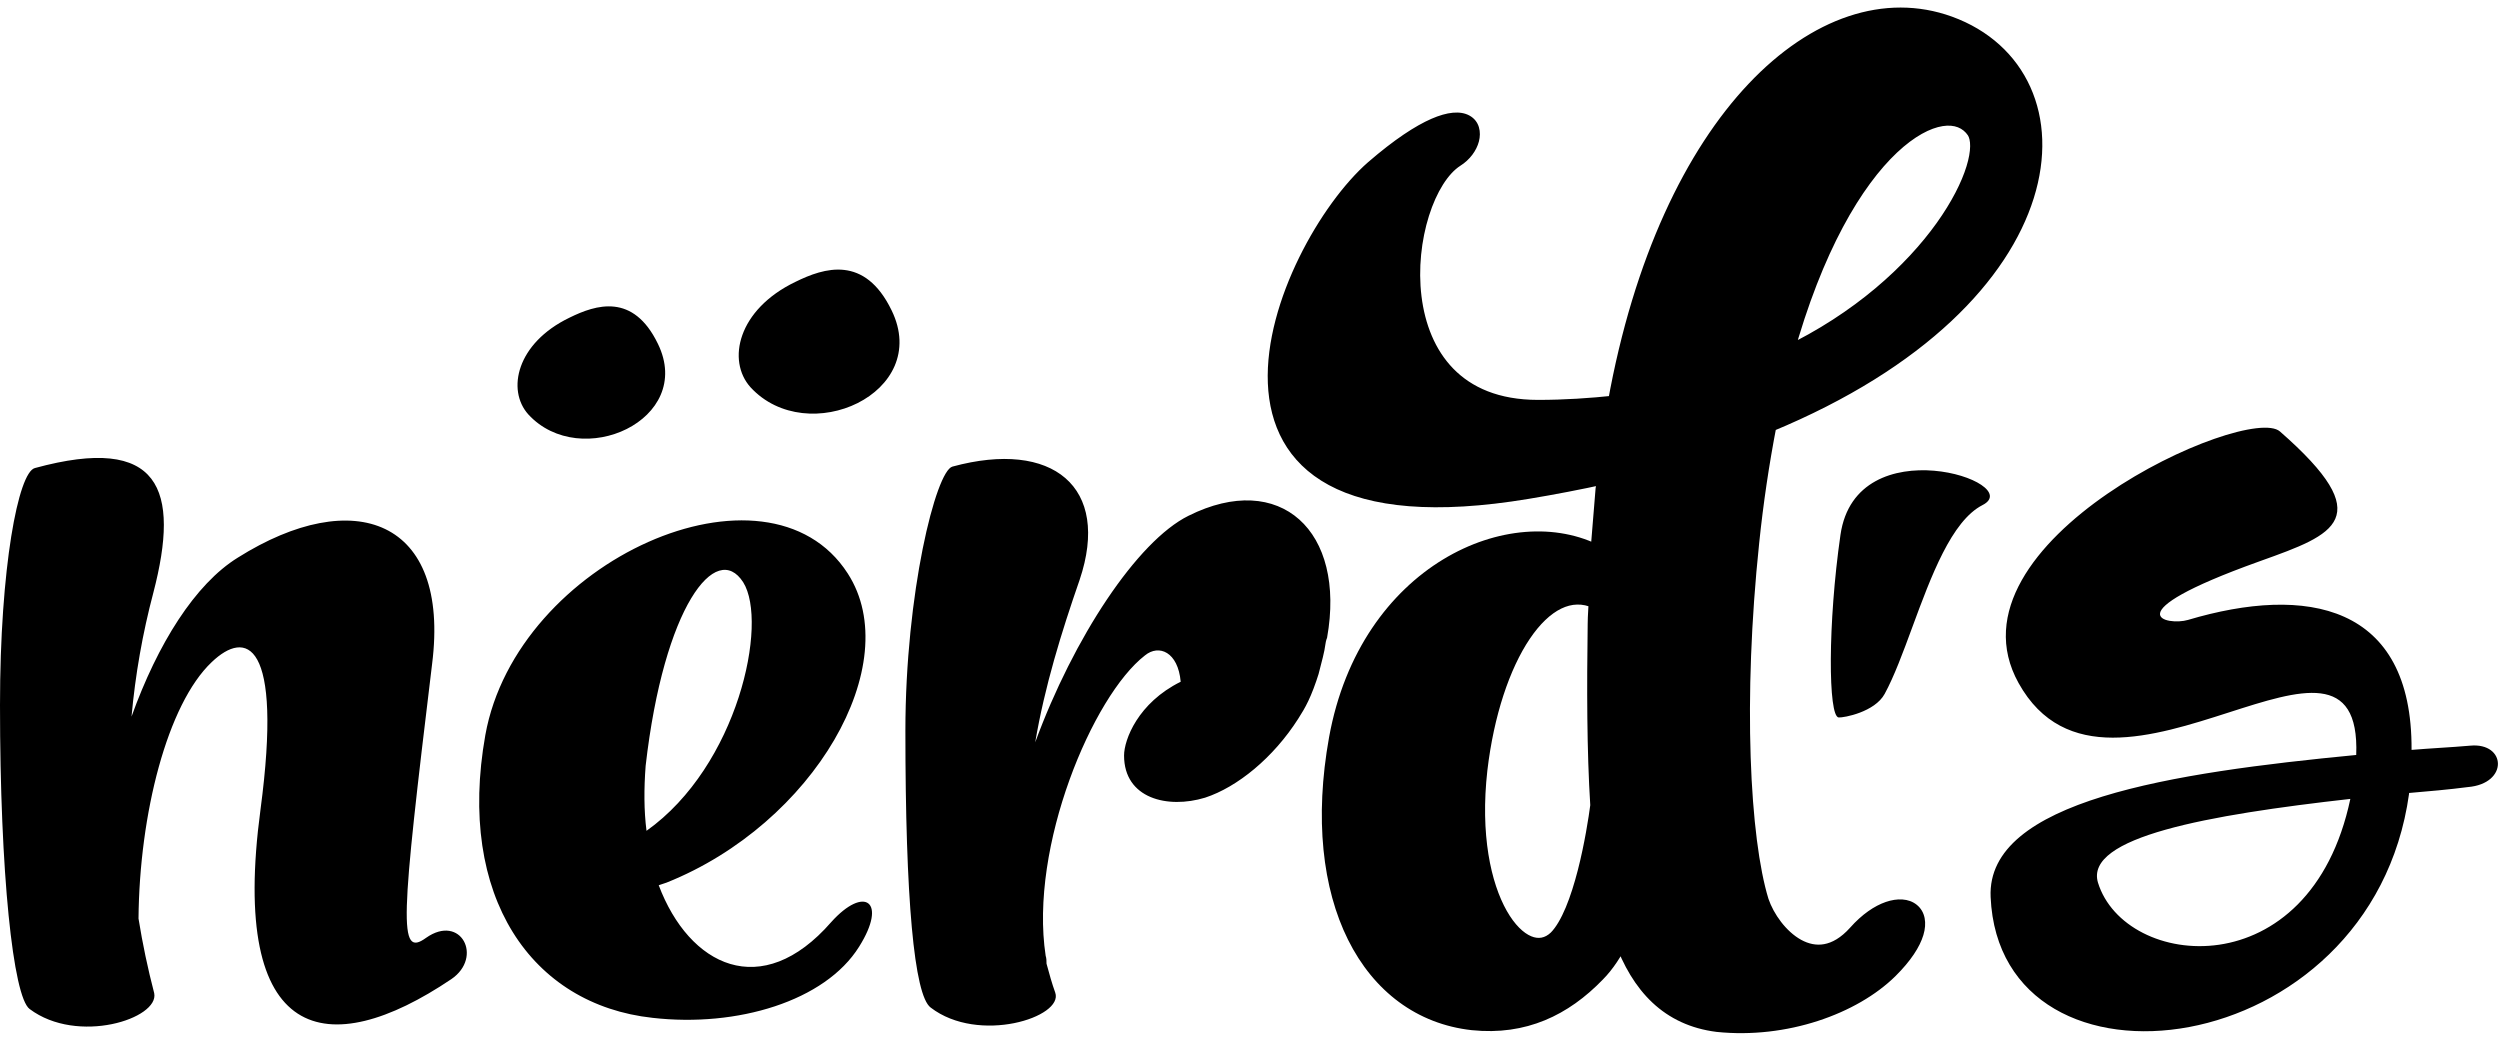
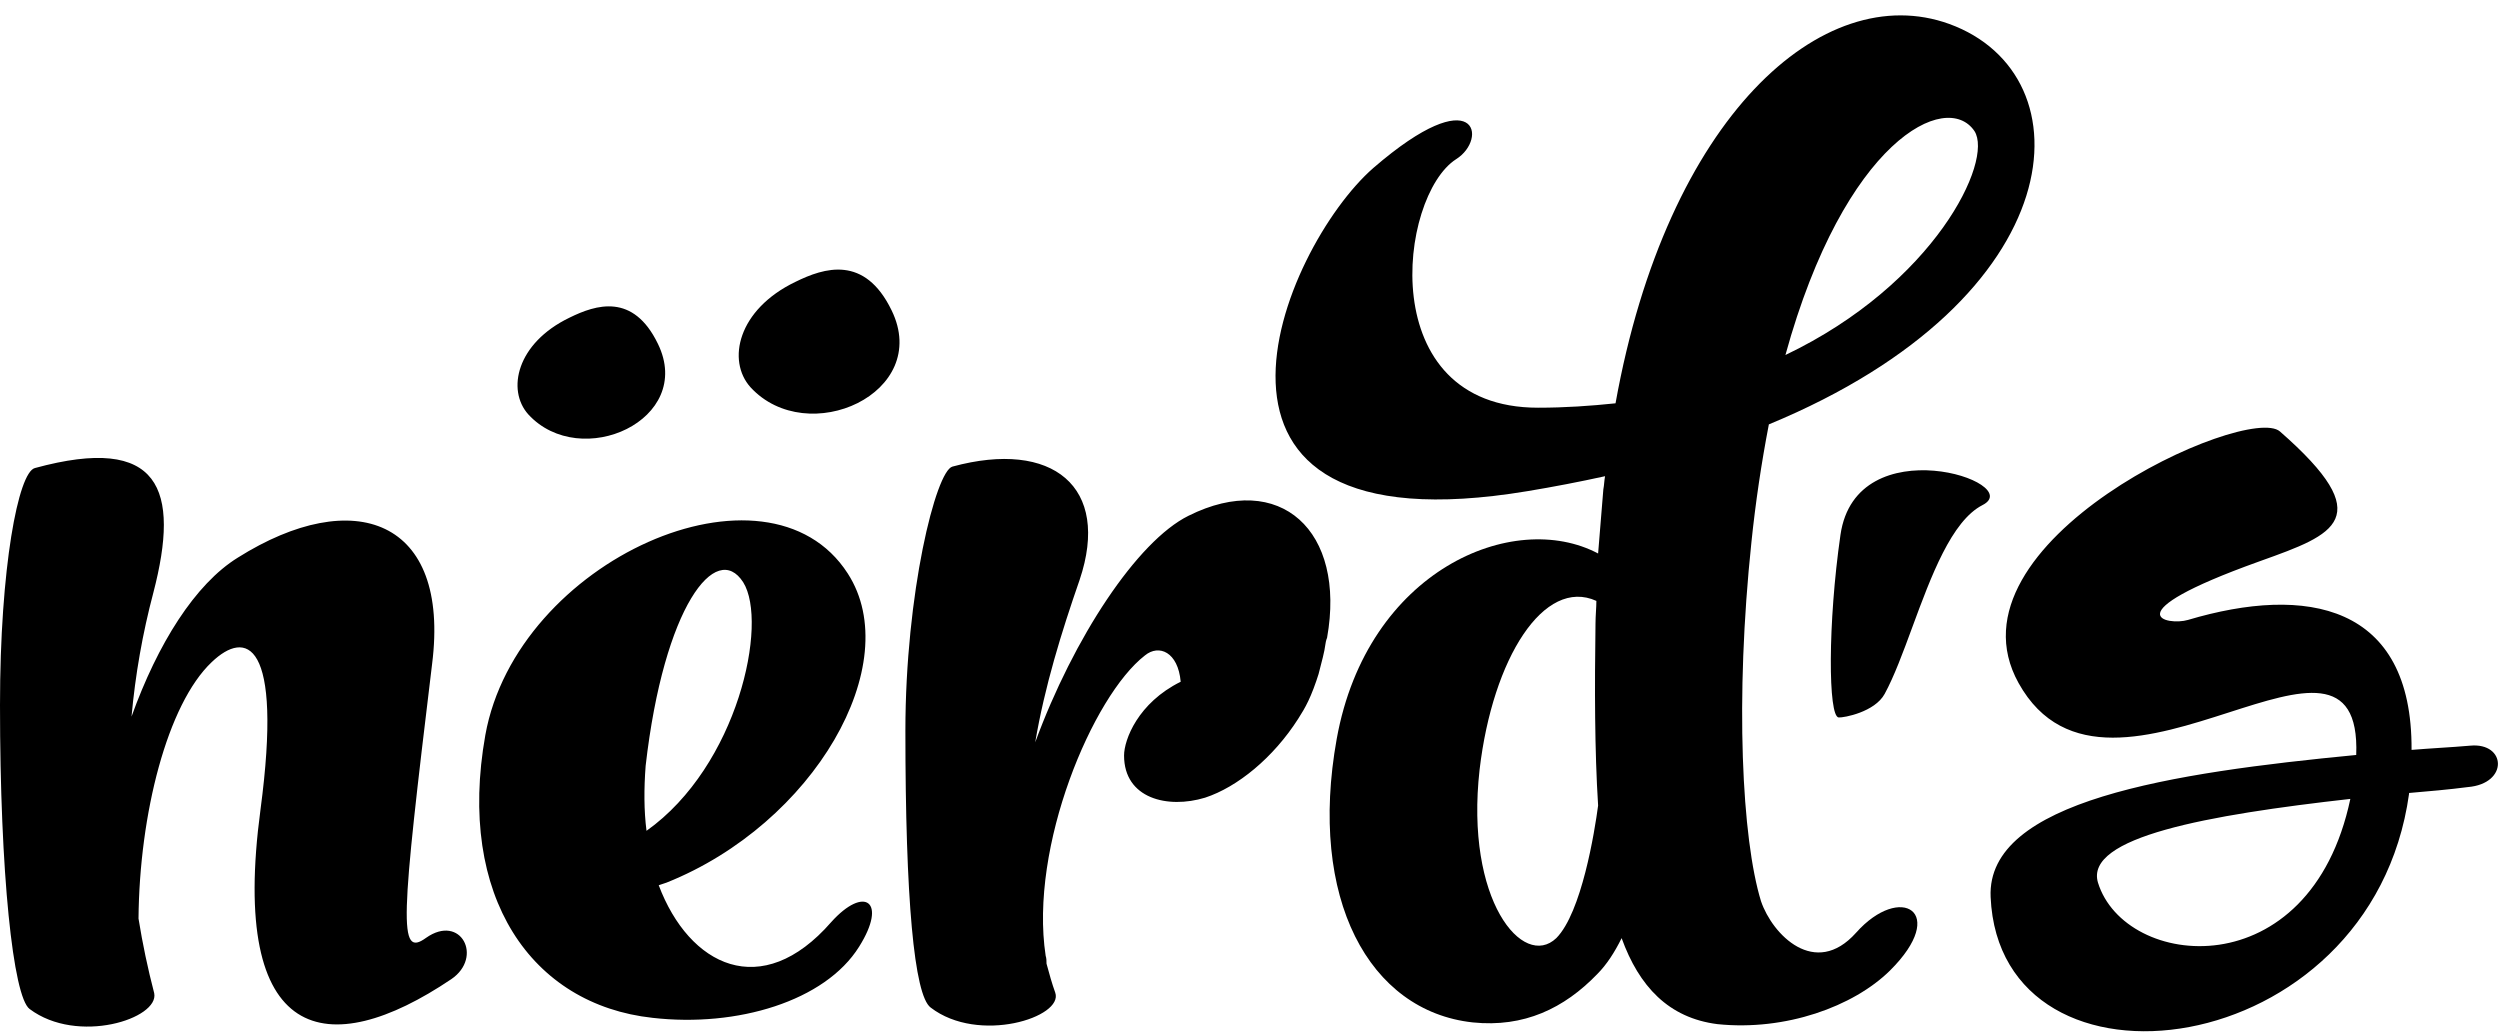
- <svg xmlns="http://www.w3.org/2000/svg" width="160" height="67" viewBox="0 0 160 67" fill="none">
-   <path fill-rule="evenodd" clip-rule="evenodd" d="M48.031 24.783C51.682 28.757 59.647 25.158 57.062 19.861C55.336 16.305 52.75 17.13 50.904 18.041C47.208 19.82 46.509 23.088 48.031 24.783ZM42.105 22.002C44.481 26.868 37.168 30.173 33.813 26.523C32.415 24.968 33.058 21.963 36.449 20.33C38.146 19.494 40.522 18.734 42.105 22.002ZM157.936 50.374C156.715 50.533 155.442 50.642 154.221 50.747L154.179 50.751V50.807C151.764 68.171 127.991 71.038 127.4 57.406C127.131 51.239 138.993 49.456 150.798 48.318C151.007 42.911 147.233 44.123 142.648 45.596C137.829 47.144 132.115 48.979 129.19 43.717C124.171 34.692 143.822 25.779 145.918 27.615C152.271 33.177 149.4 34.206 144.727 35.882L144.539 35.95C135.049 39.36 138.748 40.057 140.028 39.676C147.597 37.423 154.394 38.636 154.34 47.993C154.955 47.942 155.557 47.902 156.154 47.863L156.154 47.863C156.807 47.821 157.452 47.778 158.097 47.722C160.403 47.507 160.564 50.157 157.936 50.374ZM150.422 51.13C141.298 52.158 133.409 53.566 134.269 56.485C135.985 62.058 147.846 63.303 150.422 51.13ZM117.79 34.23C116.975 39.88 116.996 45.881 117.678 45.918C118.012 45.937 119.982 45.572 120.617 44.411C121.226 43.293 121.794 41.754 122.388 40.141L122.388 40.141L122.388 40.141L122.388 40.141L122.388 40.141L122.388 40.141L122.388 40.141C123.586 36.891 124.895 33.34 126.883 32.324C129.725 30.873 118.795 27.279 117.79 34.23ZM28.883 62.666C20.964 68.004 14.664 66.825 16.671 51.818C18.121 40.914 15.723 40.297 13.549 42.376C10.704 45.073 8.921 52.099 8.865 58.788C9.123 60.395 9.458 61.989 9.869 63.564C10.203 65.194 4.962 66.879 1.895 64.575C0.837 63.79 0 55.865 0 45.131C0 36.307 1.171 30.236 2.23 29.956C10.259 27.765 11.542 31.304 9.813 37.937C9.125 40.534 8.659 43.185 8.418 45.861C10.091 41.197 12.489 37.376 15.221 35.688C22.637 31.024 28.826 33.215 27.655 42.489C25.648 59.069 25.481 61.316 27.265 60.024C29.496 58.45 30.945 61.262 28.883 62.666ZM41.766 65.142C47.176 65.761 52.807 64.074 54.982 60.59C56.821 57.667 55.316 56.655 53.197 59.015C48.737 64.131 44.109 61.826 42.158 56.655L42.66 56.487C52.082 52.721 57.992 42.493 54.257 36.704C49.126 28.723 33.069 35.86 31.061 47.045C29.221 57.386 34.016 64.299 41.766 65.142ZM41.377 53.172C47.232 49.013 49.183 39.852 47.566 37.267C45.838 34.57 42.492 38.784 41.321 49.013C41.21 50.474 41.21 51.878 41.377 53.172ZM77.125 51.051C79.188 50.376 81.494 48.499 83.091 45.992C83.538 45.289 83.914 44.657 84.43 43.012C84.368 43.211 84.391 43.12 84.451 42.895C84.559 42.486 84.784 41.633 84.82 41.271C84.82 41.215 84.876 40.932 84.932 40.822C86.157 33.965 81.921 30.086 76.065 33.009C72.776 34.638 68.706 40.822 66.253 47.51C66.866 43.912 67.925 40.484 69.096 37.111C71.103 31.154 67.368 28.119 60.956 29.862C59.896 30.143 57.945 37.955 57.945 46.779C57.945 57.513 58.503 63.695 59.562 64.483C62.628 66.843 68.092 65.101 67.535 63.527C67.319 62.929 67.155 62.328 66.993 61.73L66.977 61.673C66.977 61.504 66.977 61.335 66.922 61.167C65.861 54.196 69.933 44.532 73.278 41.946C74.17 41.215 75.396 41.721 75.564 43.632C72.832 44.981 71.94 47.342 71.94 48.353C71.94 51.107 74.727 51.781 77.125 51.051Z" fill="black" />
+ <svg xmlns="http://www.w3.org/2000/svg" width="160" height="66" viewBox="0 0 160 66" fill="none">
+   <path fill-rule="evenodd" clip-rule="evenodd" d="M48.031 24.783C51.682 28.757 59.647 25.158 57.062 19.861C55.336 16.305 52.75 17.13 50.904 18.041C47.208 19.82 46.509 23.088 48.031 24.783ZM42.105 22.002C44.481 26.868 37.168 30.173 33.813 26.523C32.415 24.968 33.058 21.963 36.449 20.33C38.146 19.494 40.522 18.734 42.105 22.002ZM157.936 50.374C156.715 50.533 155.442 50.642 154.221 50.747L154.179 50.751V50.807C151.764 68.171 127.991 71.038 127.4 57.406C127.131 51.239 138.993 49.456 150.798 48.318C151.007 42.911 147.233 44.123 142.648 45.596C137.829 47.144 132.115 48.979 129.19 43.717C124.171 34.692 143.822 25.779 145.918 27.615C152.271 33.177 149.4 34.206 144.727 35.882L144.539 35.95C135.049 39.36 138.748 40.057 140.028 39.676C147.597 37.423 154.394 38.636 154.34 47.993C154.955 47.942 155.557 47.903 156.154 47.863L156.154 47.863C156.807 47.821 157.452 47.778 158.097 47.722C160.403 47.507 160.564 50.157 157.936 50.374ZM150.422 51.13C141.298 52.158 133.409 53.566 134.269 56.485C135.985 62.058 147.846 63.303 150.422 51.13ZM117.79 34.23C116.975 39.88 116.996 45.881 117.678 45.918C118.012 45.937 119.982 45.572 120.617 44.411C121.226 43.293 121.794 41.754 122.388 40.141L122.388 40.141L122.388 40.141L122.388 40.141L122.388 40.141L122.388 40.141L122.388 40.141C123.586 36.891 124.895 33.34 126.883 32.324C129.725 30.873 118.795 27.279 117.79 34.23ZM28.883 62.666C20.964 68.004 14.664 66.825 16.671 51.818C18.121 40.914 15.723 40.297 13.549 42.376C10.704 45.073 8.921 52.099 8.865 58.788C9.123 60.395 9.458 61.989 9.869 63.564C10.203 65.194 4.962 66.879 1.895 64.575C0.837 63.79 0 55.865 0 45.131C0 36.307 1.171 30.236 2.23 29.956C10.259 27.765 11.542 31.304 9.813 37.937C9.125 40.534 8.659 43.185 8.418 45.861C10.091 41.197 12.489 37.376 15.221 35.688C22.637 31.024 28.826 33.215 27.655 42.489C25.648 59.069 25.481 61.316 27.265 60.024C29.496 58.45 30.945 61.262 28.883 62.666ZM41.766 65.142C47.176 65.761 52.807 64.074 54.982 60.59C56.821 57.667 55.316 56.655 53.197 59.015C48.737 64.131 44.109 61.826 42.158 56.655L42.66 56.487C52.082 52.721 57.992 42.493 54.257 36.704C49.126 28.723 33.069 35.86 31.061 47.045C29.221 57.386 34.016 64.299 41.766 65.142ZM41.377 53.172C47.232 49.013 49.183 39.852 47.566 37.267C45.838 34.57 42.492 38.784 41.321 49.013C41.21 50.474 41.21 51.878 41.377 53.172ZM77.125 51.051C79.188 50.376 81.494 48.499 83.091 45.992C83.538 45.289 83.914 44.657 84.43 43.012C84.368 43.211 84.391 43.12 84.451 42.895C84.559 42.486 84.784 41.633 84.82 41.271C84.82 41.215 84.876 40.932 84.932 40.822C86.157 33.965 81.921 30.086 76.065 33.009C72.776 34.638 68.706 40.822 66.253 47.51C66.866 43.912 67.925 40.484 69.096 37.111C71.103 31.154 67.368 28.119 60.956 29.862C59.896 30.143 57.945 37.955 57.945 46.779C57.945 57.513 58.503 63.695 59.562 64.483C62.628 66.843 68.092 65.101 67.535 63.527C67.319 62.929 67.155 62.328 66.993 61.73L66.977 61.673C66.977 61.504 66.977 61.335 66.922 61.167C65.861 54.196 69.933 44.532 73.278 41.946C74.17 41.215 75.396 41.721 75.564 43.632C72.832 44.981 71.94 47.342 71.94 48.353C71.94 51.107 74.727 51.781 77.125 51.051Z" fill="black" />
  <path fill-rule="evenodd" clip-rule="evenodd" d="M113.207 27.161C112.726 29.654 112.354 32.167 112.092 34.692C111.033 44.752 111.48 53.688 112.705 57.678C113.431 59.815 116.162 62.624 118.783 59.701C121.626 56.498 124.75 58.352 120.957 62.117C118.617 64.422 114.268 65.995 109.918 65.545C106.795 65.152 104.9 63.13 103.784 60.04C103.34 60.938 102.837 61.725 102.224 62.342C100.105 64.535 97.539 65.772 94.25 65.434C87.613 64.704 83.712 57.511 85.551 47.281C87.503 36.49 96.87 32.556 102.279 35.424C102.391 34.075 102.502 32.725 102.614 31.32C102.642 31.18 102.655 31.039 102.669 30.898C102.683 30.758 102.697 30.617 102.724 30.477C101.079 30.839 99.424 31.157 97.762 31.433C73.787 35.423 82.04 15.864 87.894 10.75C94.53 5.017 95.254 8.895 93.191 10.188C89.511 12.548 87.894 26.093 98.432 26.093C100.161 26.093 101.778 25.981 103.394 25.812C106.685 7.49 116.665 -1.391 124.75 1.532C133.726 4.792 132.779 19.067 113.207 27.161ZM102.279 51.554C102.055 48.012 102.055 44.022 102.112 39.918C102.112 39.658 102.127 39.397 102.141 39.145C102.155 38.907 102.168 38.675 102.168 38.457C98.822 36.939 95.533 42.11 94.695 49.249C93.749 57.622 97.483 62.062 99.603 60.04C101.22 58.409 102.056 53.237 102.279 51.554ZM126.365 8.389C124.581 5.747 118.058 8.951 114.267 22.721C123.802 18.167 127.593 10.299 126.365 8.389Z" fill="black" />
-   <path d="M112.092 34.692L112.589 34.744L112.589 34.743L112.092 34.692ZM113.207 27.161L113.016 26.699L112.767 26.802L112.716 27.066L113.207 27.161ZM112.705 57.678L112.227 57.825L112.229 57.832L112.232 57.839L112.705 57.678ZM118.783 59.701L119.155 60.035L119.157 60.033L118.783 59.701ZM120.957 62.117L121.308 62.473L121.309 62.472L120.957 62.117ZM109.918 65.545L109.856 66.041L109.867 66.042L109.918 65.545ZM103.784 60.04L104.254 59.87L103.856 58.767L103.336 59.818L103.784 60.04ZM102.224 62.342L101.869 61.99L101.864 61.995L102.224 62.342ZM94.25 65.434L94.195 65.931L94.199 65.931L94.25 65.434ZM85.551 47.281L85.059 47.192L85.059 47.193L85.551 47.281ZM102.279 35.424L102.045 35.866L102.715 36.221L102.777 35.465L102.279 35.424ZM102.614 31.32L102.123 31.224L102.118 31.252L102.116 31.28L102.614 31.32ZM102.724 30.477L103.215 30.573L103.361 29.825L102.617 29.989L102.724 30.477ZM97.762 31.433L97.68 30.94L97.68 30.94L97.762 31.433ZM87.894 10.75L87.567 10.372L87.565 10.373L87.894 10.75ZM93.191 10.188L92.925 9.764L92.921 9.767L93.191 10.188ZM103.394 25.812L103.446 26.309L103.82 26.27L103.886 25.9L103.394 25.812ZM124.75 1.532L124.921 1.062L124.92 1.062L124.75 1.532ZM102.112 39.918L102.612 39.925V39.918H102.112ZM102.279 51.554L102.775 51.62L102.781 51.571L102.778 51.522L102.279 51.554ZM102.141 39.145L102.64 39.173L102.64 39.173L102.141 39.145ZM102.168 38.457H102.668V38.135L102.375 38.002L102.168 38.457ZM94.695 49.249L94.198 49.191L94.198 49.193L94.695 49.249ZM99.603 60.04L99.948 60.402L99.958 60.392L99.603 60.04ZM126.365 8.389L126.786 8.119L126.779 8.109L126.365 8.389ZM114.267 22.721L113.785 22.588L113.494 23.644L114.482 23.172L114.267 22.721ZM112.589 34.743C112.849 32.233 113.219 29.734 113.698 27.256L112.716 27.066C112.232 29.573 111.858 32.101 111.595 34.641L112.589 34.743ZM113.183 57.531C112.59 55.6 112.174 52.421 112.042 48.445C111.91 44.479 112.062 39.753 112.589 34.744L111.595 34.64C111.063 39.691 110.909 44.463 111.042 48.478C111.175 52.482 111.595 55.766 112.227 57.825L113.183 57.531ZM118.411 59.367C117.811 60.036 117.243 60.336 116.741 60.426C116.24 60.517 115.746 60.407 115.274 60.149C114.307 59.618 113.511 58.497 113.178 57.517L112.232 57.839C112.625 58.996 113.557 60.348 114.793 61.025C115.422 61.371 116.148 61.549 116.918 61.411C117.688 61.272 118.444 60.828 119.155 60.035L118.411 59.367ZM121.309 62.472C122.289 61.499 122.867 60.608 123.096 59.844C123.326 59.08 123.22 58.348 122.672 57.907C122.153 57.488 121.409 57.479 120.693 57.725C119.96 57.977 119.163 58.52 118.409 59.369L119.157 60.033C119.825 59.281 120.484 58.854 121.018 58.671C121.569 58.481 121.902 58.57 122.045 58.685C122.159 58.778 122.301 59.015 122.138 59.557C121.975 60.1 121.521 60.852 120.605 61.762L121.309 62.472ZM109.867 66.042C114.348 66.506 118.85 64.895 121.308 62.473L120.606 61.761C118.384 63.949 114.188 65.484 109.969 65.048L109.867 66.042ZM103.314 60.21C103.89 61.804 104.679 63.158 105.756 64.169C106.84 65.185 108.194 65.832 109.856 66.041L109.98 65.049C108.519 64.865 107.364 64.305 106.44 63.439C105.511 62.568 104.794 61.366 104.254 59.87L103.314 60.21ZM102.579 62.694C103.243 62.025 103.775 61.187 104.232 60.262L103.336 59.818C102.905 60.689 102.431 61.425 101.869 61.99L102.579 62.694ZM94.199 65.931C97.669 66.288 100.379 64.971 102.584 62.689L101.864 61.995C99.831 64.099 97.409 65.256 94.301 64.937L94.199 65.931ZM85.059 47.193C84.126 52.382 84.639 56.853 86.274 60.143C87.916 63.445 90.689 65.545 94.195 65.931L94.305 64.937C91.174 64.593 88.678 62.731 87.17 59.697C85.655 56.651 85.137 52.41 86.043 47.37L85.059 47.193ZM102.513 34.982C96.716 31.909 87.052 36.173 85.059 47.192L86.043 47.37C87.954 36.806 97.023 33.203 102.045 35.866L102.513 34.982ZM102.116 31.28C102.004 32.684 101.893 34.034 101.781 35.383L102.777 35.465C102.889 34.116 103 32.766 103.112 31.36L102.116 31.28ZM102.171 30.85C102.157 30.994 102.145 31.111 102.123 31.224L103.105 31.416C103.138 31.248 103.153 31.084 103.167 30.947L102.171 30.85ZM102.233 30.381C102.2 30.549 102.185 30.713 102.171 30.85L103.167 30.947C103.181 30.803 103.193 30.686 103.215 30.573L102.233 30.381ZM97.844 31.926C99.514 31.649 101.177 31.329 102.831 30.965L102.617 29.989C100.98 30.349 99.334 30.666 97.68 30.94L97.844 31.926ZM87.565 10.373C86.039 11.706 84.389 13.947 83.146 16.48C81.903 19.012 81.037 21.897 81.142 24.526C81.249 27.18 82.353 29.591 85.045 31.044C87.695 32.474 91.808 32.931 97.844 31.926L97.68 30.94C91.728 31.93 87.882 31.438 85.52 30.164C83.199 28.911 82.237 26.861 82.142 24.485C82.045 22.084 82.842 19.369 84.044 16.921C85.245 14.473 86.822 12.351 88.223 11.127L87.565 10.373ZM93.457 10.612C94.072 10.226 94.498 9.638 94.651 9.05C94.802 8.467 94.697 7.755 94.046 7.396C93.457 7.072 92.617 7.165 91.612 7.603C90.579 8.054 89.246 8.921 87.567 10.372L88.221 11.128C89.86 9.712 91.106 8.915 92.011 8.52C92.944 8.114 93.399 8.182 93.563 8.272C93.665 8.328 93.768 8.47 93.683 8.798C93.599 9.122 93.341 9.504 92.925 9.764L93.457 10.612ZM98.432 25.593C95.913 25.593 94.174 24.788 93.008 23.591C91.832 22.384 91.193 20.73 90.976 18.964C90.759 17.199 90.968 15.357 91.452 13.819C91.943 12.26 92.687 11.105 93.461 10.609L92.921 9.767C91.855 10.451 91.017 11.874 90.499 13.519C89.974 15.184 89.748 17.171 89.984 19.087C90.219 21.002 90.922 22.882 92.292 24.289C93.671 25.705 95.682 26.593 98.432 26.593V25.593ZM103.342 25.315C101.738 25.483 100.139 25.593 98.432 25.593V26.593C100.183 26.593 101.818 26.48 103.446 26.309L103.342 25.315ZM124.92 1.062C120.629 -0.49 115.913 1.126 111.911 5.362C107.908 9.597 104.559 16.497 102.902 25.724L103.886 25.9C105.52 16.805 108.806 10.103 112.638 6.049C116.469 1.994 120.786 0.631 124.58 2.002L124.92 1.062ZM113.398 27.623C123.264 23.543 128.54 17.863 130.161 12.683C130.973 10.091 130.867 7.619 129.941 5.568C129.014 3.513 127.283 1.92 124.921 1.062L124.579 2.002C126.705 2.774 128.221 4.187 129.03 5.979C129.84 7.774 129.957 9.989 129.207 12.384C127.705 17.181 122.722 22.685 113.016 26.699L113.398 27.623ZM101.612 39.911C101.555 44.017 101.555 48.023 101.78 51.586L102.778 51.522C102.555 48.001 102.555 44.027 102.612 39.925L101.612 39.911ZM101.642 39.116C101.628 39.367 101.612 39.641 101.612 39.918H102.612C102.612 39.674 102.626 39.428 102.64 39.173L101.642 39.116ZM101.668 38.457C101.668 38.658 101.656 38.875 101.642 39.116L102.64 39.173C102.654 38.938 102.668 38.692 102.668 38.457H101.668ZM95.192 49.307C95.605 45.788 96.619 42.795 97.906 40.886C98.549 39.931 99.239 39.28 99.924 38.949C100.591 38.627 101.268 38.598 101.961 38.912L102.375 38.002C101.395 37.557 100.406 37.605 99.489 38.049C98.59 38.483 97.778 39.286 97.076 40.327C95.673 42.409 94.623 45.571 94.198 49.191L95.192 49.307ZM99.258 59.678C98.873 60.046 98.453 60.11 98 59.922C97.509 59.719 96.945 59.196 96.434 58.296C95.42 56.508 94.727 53.419 95.192 49.305L94.198 49.193C93.717 53.452 94.418 56.769 95.564 58.789C96.134 59.794 96.842 60.525 97.617 60.846C98.432 61.184 99.273 61.045 99.948 60.402L99.258 59.678ZM101.783 51.488C101.673 52.319 101.412 54.012 100.98 55.692C100.763 56.532 100.507 57.359 100.211 58.07C99.91 58.789 99.585 59.348 99.248 59.688L99.958 60.392C100.43 59.916 100.815 59.217 101.133 58.455C101.455 57.685 101.725 56.808 101.948 55.941C102.394 54.207 102.662 52.471 102.775 51.62L101.783 51.488ZM126.779 8.109C126.207 7.262 125.258 6.915 124.178 7.083C123.122 7.248 121.932 7.901 120.726 9.036C118.308 11.314 115.694 15.652 113.785 22.588L114.749 22.854C116.631 16.02 119.174 11.871 121.411 9.764C122.533 8.708 123.546 8.194 124.332 8.071C125.095 7.952 125.631 8.195 125.951 8.669L126.779 8.109ZM114.482 23.172C119.327 20.858 122.724 17.698 124.759 14.854C125.775 13.434 126.46 12.082 126.811 10.941C126.987 10.371 127.083 9.84 127.089 9.372C127.094 8.91 127.011 8.469 126.786 8.119L125.944 8.659C126.026 8.786 126.093 9.01 126.089 9.361C126.085 9.706 126.012 10.139 125.856 10.647C125.544 11.661 124.915 12.917 123.946 14.273C122.008 16.979 118.742 20.029 114.052 22.27L114.482 23.172Z" fill="black" />
</svg>
